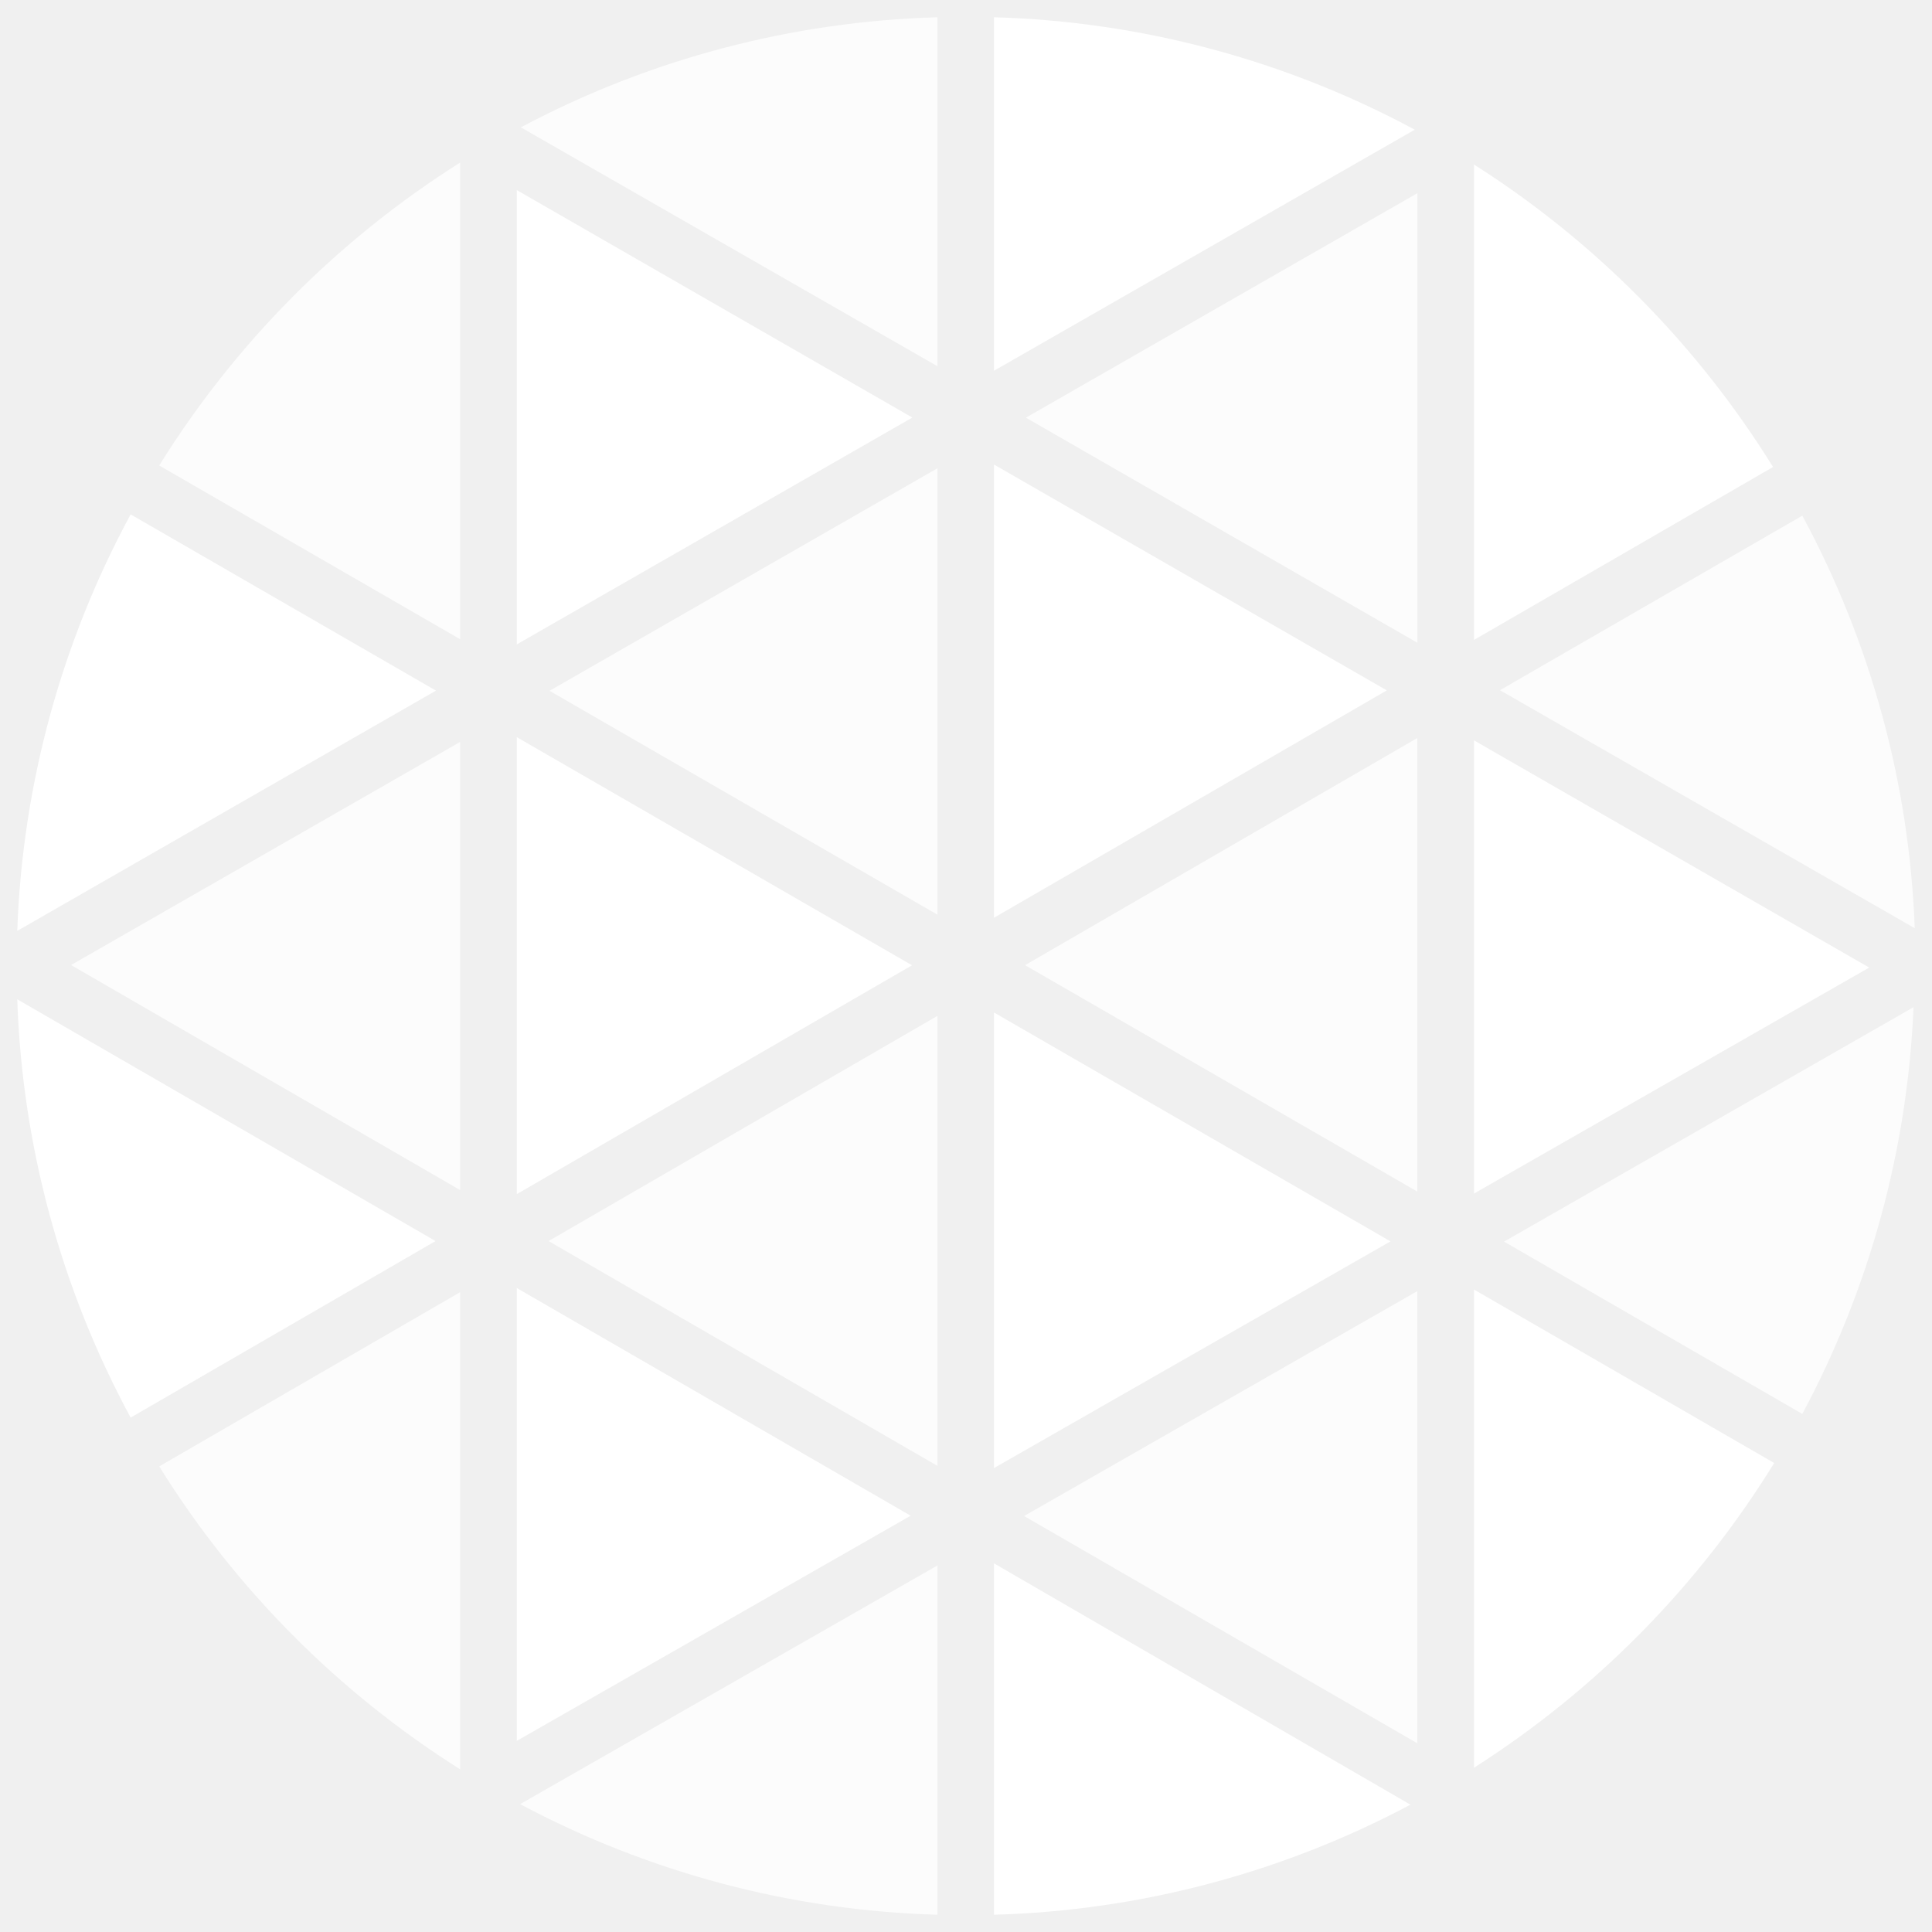
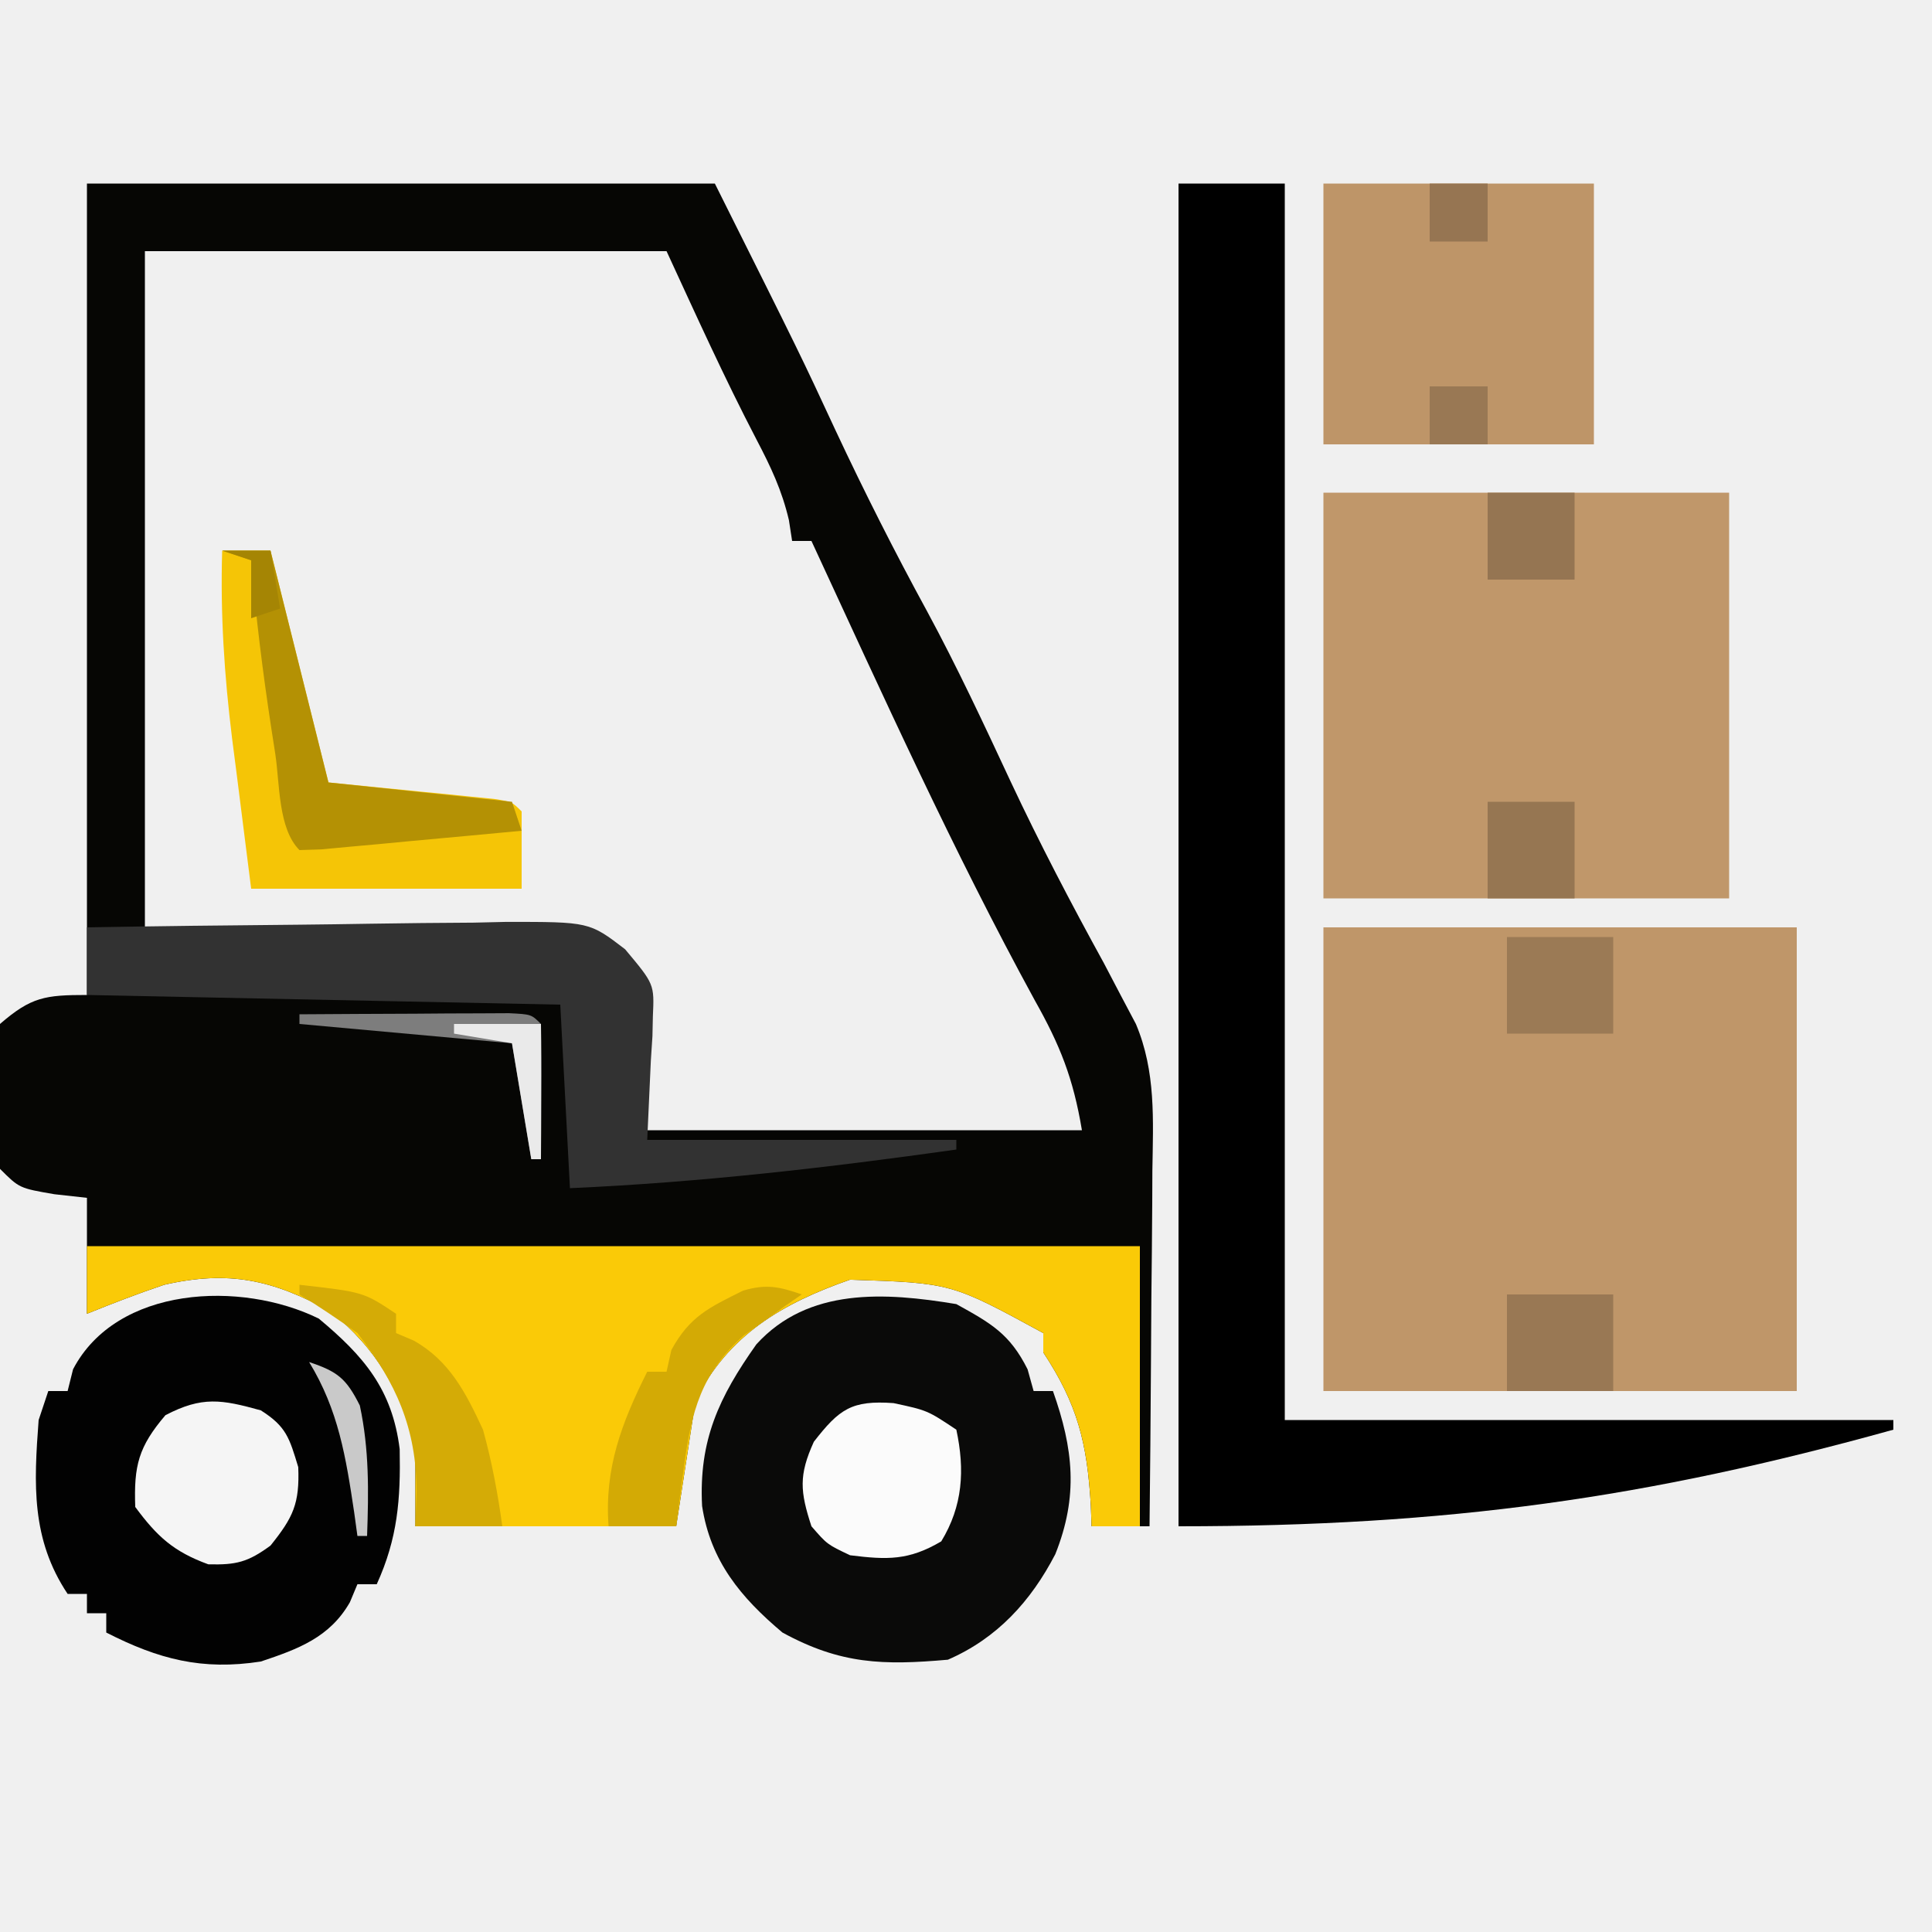
- <svg xmlns="http://www.w3.org/2000/svg" width="18" height="18" viewBox="0 0 32 32" fill="none">
-   <g clip-path="url(#clip0_36_80)">
-     <path d="M16.463 7.694V15.201L22.97 11.435L16.463 7.694Z" fill="white" />
-     <path d="M16.463 16.77V24.316L23.031 20.561L16.463 16.77Z" fill="white" />
-     <path d="M15.527 15.15V7.756L9.102 11.442L15.527 15.15Z" fill="white" fill-opacity="0.8" />
-     <path d="M2.637 24.288C3.898 26.316 5.602 28.031 7.621 29.305V21.403L2.637 24.288Z" fill="white" fill-opacity="0.8" />
-     <path d="M15.527 24.279V16.826L9.086 20.556L15.527 24.279Z" fill="white" fill-opacity="0.8" />
-     <path d="M8.56 28.834L15.083 25.105L8.56 21.334V28.834Z" fill="white" />
-     <path d="M23.475 28.874V21.385L16.962 25.11L23.475 28.874Z" fill="white" fill-opacity="0.8" />
-     <path d="M29.852 23.419C30.965 21.341 31.595 19.038 31.694 16.682L24.912 20.565L29.852 23.419Z" fill="white" fill-opacity="0.8" />
-     <path d="M24.414 19.769L30.96 16.026L24.414 12.263V19.769Z" fill="white" />
-     <path d="M23.476 10.646V3.2L16.992 6.918L23.476 10.646Z" fill="white" fill-opacity="0.8" />
-     <path d="M23.475 19.736V12.224L16.978 15.986L23.475 19.736Z" fill="white" fill-opacity="0.8" />
-     <path d="M8.56 12.21V19.778L15.106 15.988L8.56 12.21Z" fill="white" />
-     <path d="M15.527 0.286C13.118 0.354 10.756 0.977 8.627 2.109L15.527 6.066V0.286Z" fill="white" fill-opacity="0.8" />
-     <path d="M8.56 3.149V10.673L15.111 6.916L8.56 3.149Z" fill="white" />
-     <path d="M7.621 2.693C5.602 3.967 3.898 5.683 2.637 7.71L7.621 10.587V2.693Z" fill="white" fill-opacity="0.8" />
-     <path d="M23.433 2.148C21.287 0.993 18.9 0.355 16.463 0.286V6.141L23.433 2.148Z" fill="white" />
-     <path d="M0.286 16.552C0.367 18.975 1.01 21.347 2.164 23.48L7.214 20.556L0.286 16.552Z" fill="white" />
-     <path d="M2.164 8.52C1.014 10.643 0.371 13.004 0.286 15.418L7.221 11.439L2.164 8.52Z" fill="white" />
-     <path d="M8.615 29.882C10.747 31.019 13.113 31.646 15.527 31.714V25.929L8.615 29.882Z" fill="white" fill-opacity="0.8" />
-     <path d="M29.367 7.735C28.114 5.714 26.421 4.001 24.414 2.725V10.599L29.367 7.735Z" fill="white" />
-     <path d="M24.414 29.279C26.431 27.994 28.131 26.268 29.386 24.232L24.414 21.359V29.279Z" fill="white" />
-     <path d="M31.714 15.374C31.625 12.983 30.988 10.646 29.852 8.541L24.844 11.432L31.714 15.374Z" fill="white" fill-opacity="0.8" />
-     <path d="M16.463 31.714C18.872 31.647 21.233 31.023 23.361 29.891L16.463 25.894V31.714Z" fill="white" />
-     <path d="M7.621 19.711V12.289L1.177 15.984L7.621 19.711Z" fill="white" fill-opacity="0.8" />
-   </g>
-   <defs>
-     <clipPath id="clip0_36_80">
-       <rect width="32" height="32" fill="white" />
-     </clipPath>
-   </defs>
+ <svg xmlns="http://www.w3.org/2000/svg" version="1.1" width="18" height="18" viewBox="0 0 200 200">
+   <path d="M0 0 C21.45 0 42.9 0 65 0 C73.886 17.772 73.886 17.772 77.5 25.562 C80.477 31.918 83.62 38.137 86.98 44.297 C90.099 50.065 92.861 55.985 95.631 61.927 C98.627 68.313 101.875 74.522 105.273 80.703 C105.843 81.791 106.413 82.879 107 84 C107.525 84.992 108.049 85.985 108.59 87.007 C110.668 91.941 110.373 96.911 110.293 102.184 C110.289 103.239 110.284 104.295 110.28 105.382 C110.263 108.734 110.226 112.086 110.188 115.438 C110.172 117.718 110.159 119.999 110.146 122.279 C110.114 127.853 110.063 133.426 110 139 C108.02 139 106.04 139 104 139 C103.974 138.287 103.948 137.574 103.922 136.84 C103.539 130.376 102.556 126.392 99 121 C99 120.34 99 119.68 99 119 C89.484 113.813 89.484 113.813 78.992 113.473 C72.032 115.894 66.333 119.216 63 126 C62.01 132.435 62.01 132.435 61 139 C52.09 139 43.18 139 34 139 C34 136.36 34 133.72 34 131 C32.577 125.07 29.972 120.578 25.188 116.75 C19.214 113.471 14.676 112.477 8 114 C5.284 114.908 2.659 115.927 0 117 C0 113.04 0 109.08 0 105 C-1.671 104.814 -1.671 104.814 -3.375 104.625 C-7 104 -7 104 -9 102 C-9.279 99.466 -9.416 97.099 -9.438 94.562 C-9.47 93.881 -9.503 93.2 -9.537 92.498 C-9.559 90.504 -9.559 90.504 -9 87 C-5.772 84.204 -4.329 84 0 84 C0 56.28 0 28.56 0 0 Z M6 7 C6 30.1 6 53.2 6 77 C20.913 77.17 20.913 77.17 35.827 77.298 C37.701 77.327 39.575 77.358 41.449 77.391 C42.901 77.392 42.901 77.392 44.381 77.394 C45.315 77.414 46.248 77.434 47.21 77.454 C48.016 77.463 48.822 77.472 49.652 77.481 C52 78 52 78 57 82 C57.495 89.92 57.495 89.92 58 98 C72.85 98 87.7 98 103 98 C102.099 92.596 100.726 89.181 98.125 84.562 C89.674 69.091 82.403 52.993 75 37 C74.34 37 73.68 37 73 37 C72.836 35.933 72.836 35.933 72.668 34.844 C71.937 31.733 70.793 29.329 69.312 26.5 C65.968 20.081 63.051 13.61 60 7 C42.18 7 24.36 7 6 7 Z " fill="#060604" transform="translate(9,19)" />
+   <path d="M0 0 C16.17 0 32.34 0 49 0 C49 15.84 49 31.68 49 48 C32.83 48 16.66 48 0 48 C0 32.16 0 16.32 0 0 Z " fill="#BF9669" transform="translate(137,96)" />
+   <path d="M0 0 C3.63 0 7.26 0 11 0 C11 42.24 11 84.48 11 128 C31.79 128 52.58 128 74 128 C74 128.33 74 128.66 74 129 C48.518 136.078 27.92 139 0 139 C0 93.13 0 47.26 0 0 Z " fill="#000000" transform="translate(122,19)" />
+   <path d="M0 0 C13.86 0 27.72 0 42 0 C42 13.86 42 27.72 42 42 C28.14 42 14.28 42 0 42 C0 28.14 0 14.28 0 0 Z " fill="#C0976A" transform="translate(137,51)" />
+   <path d="M0 0 C35.97 0 71.94 0 109 0 C109 9.57 109 19.14 109 29 C107.35 29 105.7 29 104 29 C103.974 28.287 103.948 27.574 103.922 26.84 C103.539 20.376 102.556 16.392 99 11 C99 10.34 99 9.68 99 9 C89.484 3.813 89.484 3.813 78.992 3.473 C72.032 5.894 66.333 9.216 63 16 C62.34 20.29 61.68 24.58 61 29 C52.09 29 43.18 29 34 29 C34 26.36 34 23.72 34 21 C32.577 15.07 29.972 10.578 25.188 6.75 C19.214 3.471 14.676 2.477 8 4 C5.284 4.908 2.659 5.927 0 7 C0 4.69 0 2.38 0 0 Z " fill="#FACA07" transform="translate(9,129)" />
+   <path d="M0 0 C4.675 3.896 7.605 7.325 8.375 13.512 C8.477 18.708 8.172 22.729 6 27.5 C5.34 27.5 4.68 27.5 4 27.5 C3.615 28.42 3.615 28.42 3.223 29.359 C1.142 33.002 -2.123 34.205 -6 35.5 C-12.079 36.447 -16.59 35.262 -22 32.5 C-22 31.84 -22 31.18 -22 30.5 C-22.66 30.5 -23.32 30.5 -24 30.5 C-24 29.84 -24 29.18 -24 28.5 C-24.66 28.5 -25.32 28.5 -26 28.5 C-29.777 22.835 -29.499 17.149 -29 10.5 C-28.67 9.51 -28.34 8.52 -28 7.5 C-27.34 7.5 -26.68 7.5 -26 7.5 C-25.722 6.386 -25.722 6.386 -25.438 5.25 C-20.926 -3.381 -8.066 -3.962 0 0 Z " fill="#020202" transform="translate(33,136.5)" />
+   <path d="M0 0 C3.583 1.98 5.537 3.074 7.375 6.75 C7.581 7.492 7.787 8.235 8 9 C8.66 9 9.32 9 10 9 C12.121 14.988 12.648 19.875 10.246 25.887 C7.731 30.738 4.231 34.6 -0.875 36.812 C-7.558 37.402 -11.978 37.295 -18 34 C-22.312 30.374 -25.451 26.604 -26.32 20.898 C-26.671 14.087 -24.562 9.619 -20.703 4.168 C-15.336 -1.738 -7.399 -1.229 0 0 Z " fill="#0A0A09" transform="translate(99,135)" />
+   <path d="M0 0 C9.24 0 18.48 0 28 0 C28 8.91 28 17.82 28 27 C18.76 27 9.52 27 0 27 C0 18.09 0 9.18 0 0 Z " fill="#BE9568" transform="translate(137,19)" />
+   <path d="M0 0 C7.296 -0.127 14.591 -0.214 21.887 -0.275 C24.368 -0.3 26.85 -0.334 29.331 -0.377 C32.9 -0.438 36.469 -0.466 40.039 -0.488 C41.146 -0.514 42.252 -0.54 43.392 -0.566 C52.005 -0.57 52.005 -0.57 55.711 2.268 C58.738 5.881 58.738 5.881 58.586 9.207 C58.563 10.224 58.563 10.224 58.541 11.261 C58.486 12.103 58.431 12.945 58.375 13.812 C58.189 17.865 58.189 17.865 58 22 C68.56 22 79.12 22 90 22 C90 22.33 90 22.66 90 23 C76.659 24.88 63.463 26.404 50 27 C49.67 20.73 49.34 14.46 49 8 C24.745 7.505 24.745 7.505 0 7 C0 4.69 0 2.38 0 0 Z " fill="#323232" transform="translate(9,96)" />
+   <path d="M0 0 C1.65 0 3.3 0 5 0 C7 8 9 16 11 24 C11.57 24.055 12.141 24.111 12.728 24.168 C15.298 24.42 17.868 24.679 20.438 24.938 C21.335 25.025 22.233 25.112 23.158 25.201 C24.012 25.288 24.866 25.375 25.746 25.465 C26.537 25.543 27.328 25.622 28.142 25.703 C30 26 30 26 31 27 C31 29.64 31 32.28 31 35 C21.76 35 12.52 35 3 35 C2.505 31.081 2.01 27.163 1.5 23.125 C1.343 21.911 1.187 20.697 1.025 19.446 C0.223 12.925 -0.201 6.569 0 0 Z " fill="#F5C506" transform="translate(23,57)" />
+   <path d="M0 0 C2.648 1.677 2.955 2.851 3.875 5.875 C4.026 9.651 3.351 11.081 1 14 C-1.337 15.714 -2.54 16.012 -5.438 15.938 C-9.031 14.623 -10.728 13.074 -13 10 C-13.151 5.708 -12.663 3.779 -9.875 0.5 C-6.084 -1.478 -4.072 -1.131 0 0 Z " fill="#F5F5F5" transform="translate(27,146)" />
+   <path d="M0 0 C3.5 0.75 3.5 0.75 6.5 2.75 C7.397 6.934 7.165 10.659 4.938 14.312 C1.571 16.298 -0.654 16.231 -4.5 15.75 C-6.875 14.625 -6.875 14.625 -8.5 12.75 C-9.674 9.149 -9.828 7.471 -8.25 4 C-5.615 0.612 -4.344 -0.31 0 0 Z " fill="#FBFBFB" transform="translate(92.5,145.25)" />
+   <path d="M0 0 C1.65 0 3.3 0 5 0 C7 8 9 16 11 24 C17.27 24.66 23.54 25.32 30 26 C30.33 26.99 30.66 27.98 31 29 C27.188 29.363 23.376 29.714 19.562 30.062 C18.474 30.166 17.385 30.27 16.264 30.377 C14.712 30.517 14.712 30.517 13.129 30.66 C12.171 30.749 11.212 30.838 10.225 30.93 C9.491 30.953 8.756 30.976 8 31 C5.782 28.782 5.968 24.139 5.5 21.062 C5.366 20.2 5.232 19.338 5.094 18.45 C4.209 12.644 3.48 6.855 3 1 C2.01 0.67 1.02 0.34 0 0 Z " fill="#B49104" transform="translate(23,57)" />
+   <path d="M0 0 C6.625 0.75 6.625 0.75 10 3 C10 3.66 10 4.32 10 5 C10.909 5.387 10.909 5.387 11.836 5.781 C15.553 7.874 17.234 11.205 19 15 C19.916 18.307 20.533 21.602 21 25 C18.03 25 15.06 25 12 25 C12.041 23.804 12.082 22.608 12.125 21.375 C12.102 14.868 10.008 10.122 6 5 C4.041 3.606 2.049 2.257 0 1 C0 0.67 0 0.34 0 0 Z " fill="#D4AB06" transform="translate(31,133)" />
+   <path d="M0 0 C-0.543 0.375 -1.085 0.75 -1.645 1.137 C-2.36 1.648 -3.075 2.16 -3.812 2.688 C-4.52 3.186 -5.228 3.685 -5.957 4.199 C-10.378 8.096 -11.436 12.091 -12.188 17.812 C-12.346 18.974 -12.505 20.135 -12.668 21.332 C-12.778 22.212 -12.887 23.093 -13 24 C-15.31 24 -17.62 24 -20 24 C-20.45 17.994 -18.642 13.283 -16 8 C-15.34 8 -14.68 8 -14 8 C-13.835 7.258 -13.67 6.515 -13.5 5.75 C-11.585 2.239 -9.565 1.342 -6.07 -0.398 C-3.653 -1.101 -2.35 -0.811 0 0 Z " fill="#D3AA05" transform="translate(83,134)" />
+   <path d="M0 0 C3.63 0 7.26 0 11 0 C11 3.3 11 6.6 11 10 C7.37 10 3.74 10 0 10 C0 6.7 0 3.4 0 0 Z " fill="#997854" transform="translate(156,134)" />
+   <path d="M0 0 C3.63 0 7.26 0 11 0 C11 3.3 11 6.6 11 10 C7.37 10 3.74 10 0 10 C0 6.7 0 3.4 0 0 Z " fill="#9B7A55" transform="translate(156,97)" />
+   <path d="M0 0 C2.97 0 5.94 0 9 0 C9 3.3 9 6.6 9 10 C6.03 10 3.06 10 0 10 C0 6.7 0 3.4 0 0 Z " fill="#967652" transform="translate(154,83)" />
+   <path d="M0 0 C2.97 0 5.94 0 9 0 C9 2.97 9 5.94 9 9 C6.03 9 3.06 9 0 9 C0 6.03 0 3.06 0 0 Z " fill="#957552" transform="translate(154,51)" />
+   <path d="M0 0 C3.979 -0.029 7.958 -0.047 11.938 -0.062 C13.074 -0.071 14.21 -0.079 15.381 -0.088 C16.46 -0.091 17.54 -0.094 18.652 -0.098 C20.153 -0.106 20.153 -0.106 21.683 -0.114 C24 0 24 0 25 1 C25.073 3.353 25.084 5.708 25.062 8.062 C25.053 9.353 25.044 10.643 25.035 11.973 C25.024 12.972 25.012 13.971 25 15 C24.67 15 24.34 15 24 15 C23.34 11.04 22.68 7.08 22 3 C14.74 2.34 7.48 1.68 0 1 C0 0.67 0 0.34 0 0 Z " fill="#7D7D7D" transform="translate(31,105)" />
+   <path d="M0 0 C1.98 0 3.96 0 6 0 C6 1.98 6 3.96 6 6 C4.02 6 2.04 6 0 6 C0 4.02 0 2.04 0 0 Z " fill="#997854" transform="translate(148,40)" />
+   <path d="M0 0 C1.98 0 3.96 0 6 0 C6 1.98 6 3.96 6 6 C4.02 6 2.04 6 0 6 C0 4.02 0 2.04 0 0 Z " fill="#967552" transform="translate(148,19)" />
+   <path d="M0 0 C2.97 0 5.94 0 9 0 C9 4.62 9 9.24 9 14 C8.67 14 8.34 14 8 14 C7.34 10.04 6.68 6.08 6 2 C3.03 1.505 3.03 1.505 0 1 C0 0.67 0 0.34 0 0 Z " fill="#EAEAEA" transform="translate(47,106)" />
+   <path d="M0 0 C2.936 0.979 3.846 1.693 5.25 4.5 C6.224 9.045 6.165 13.371 6 18 C5.67 18 5.34 18 5 18 C4.89 17.203 4.781 16.407 4.668 15.586 C3.81 9.853 3.04 4.974 0 0 Z " fill="#C9C9C9" transform="translate(32,141)" />
+   <path d="M0 0 C1.65 0 3.3 0 5 0 C5.33 1.98 5.66 3.96 6 6 C5.01 6.33 4.02 6.66 3 7 C3 5.02 3 3.04 3 1 C2.01 0.67 1.02 0.34 0 0 Z " fill="#A58504" transform="translate(23,57)" />
</svg>
